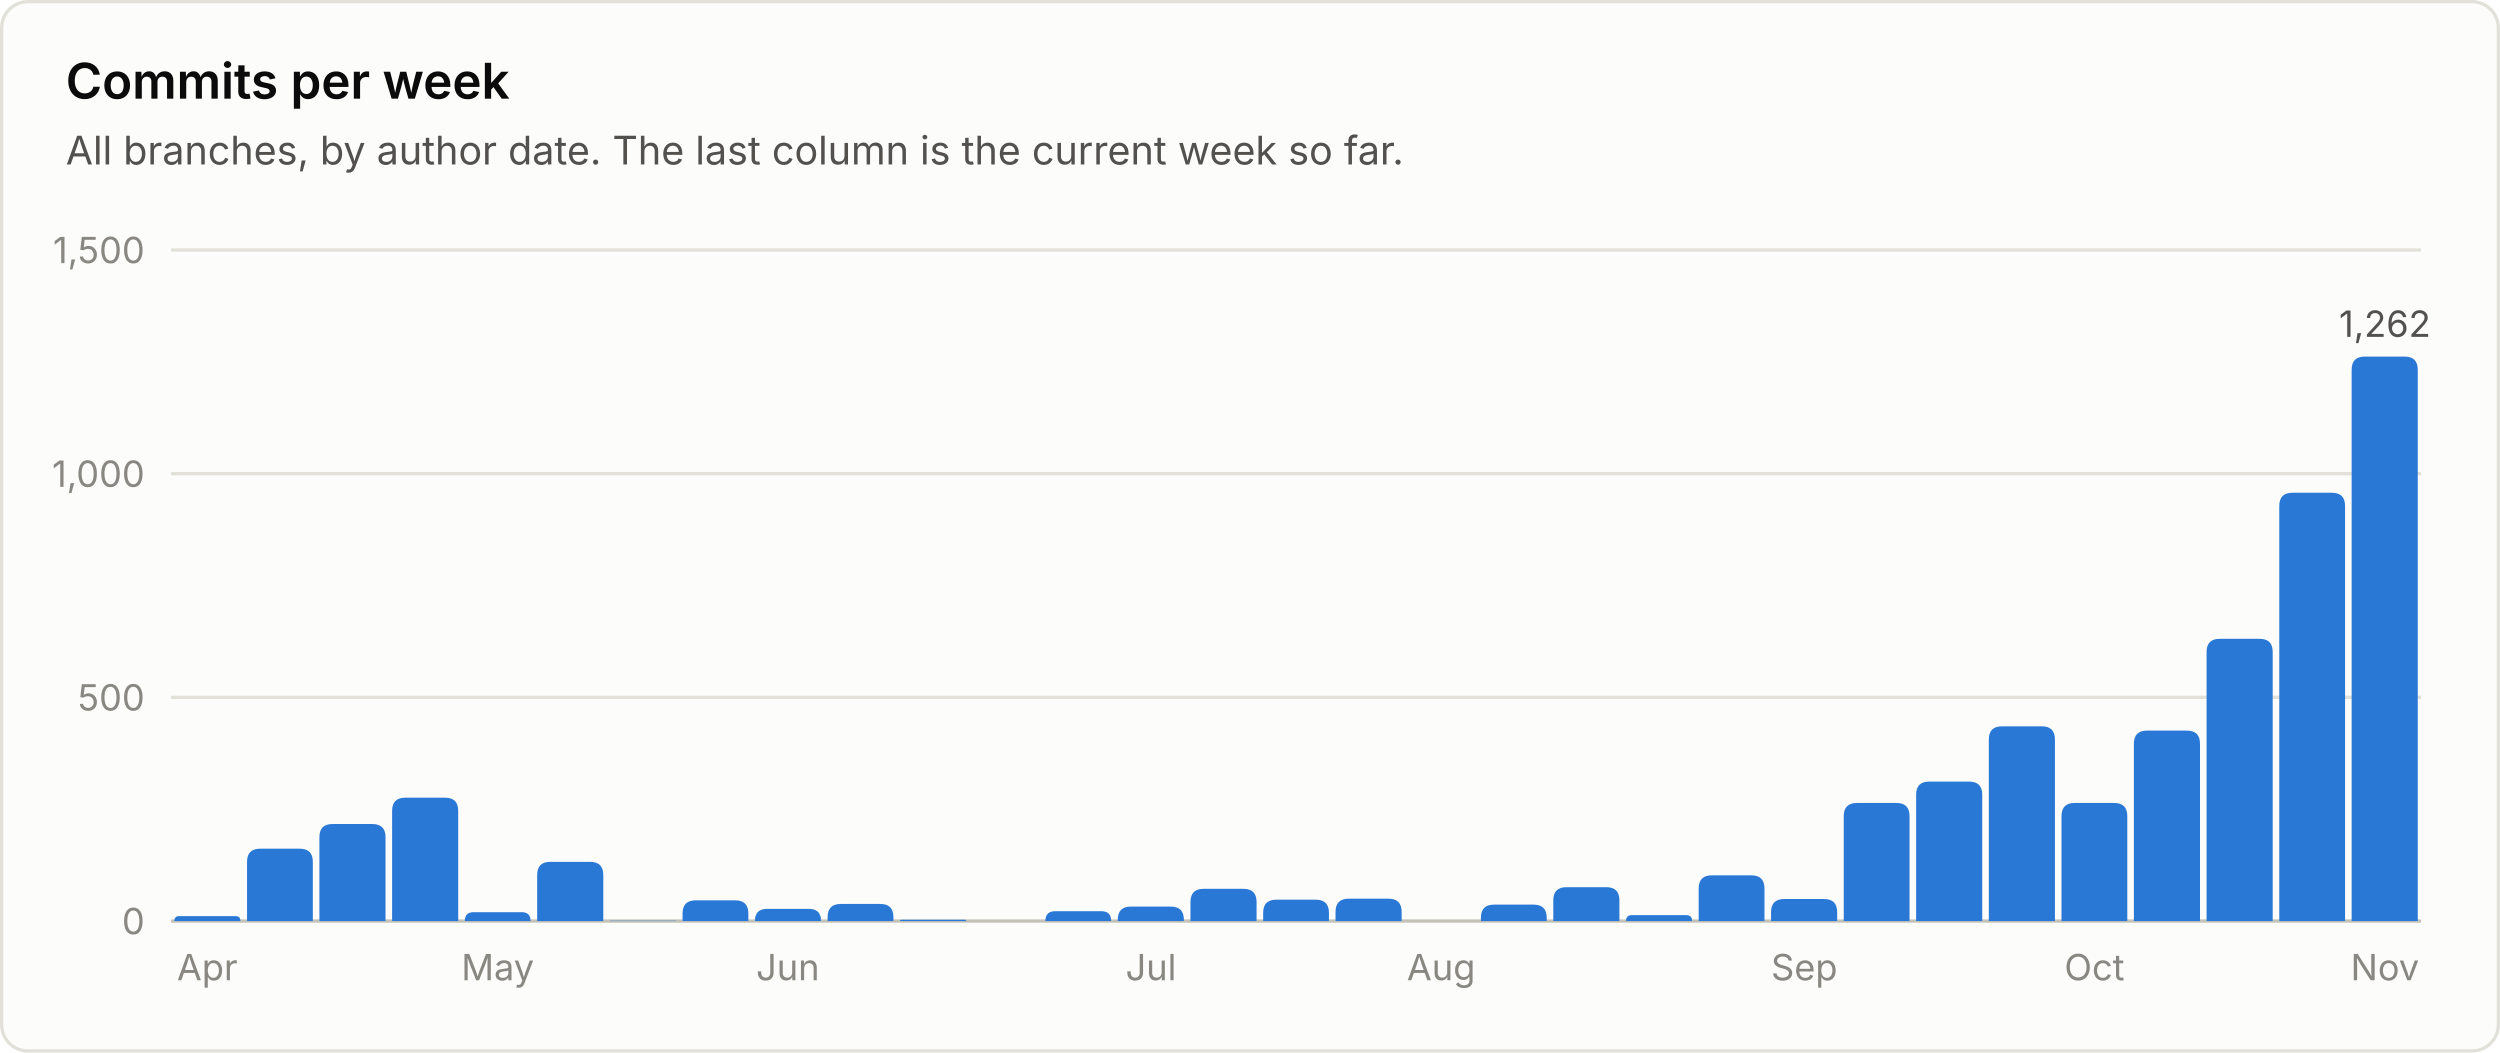
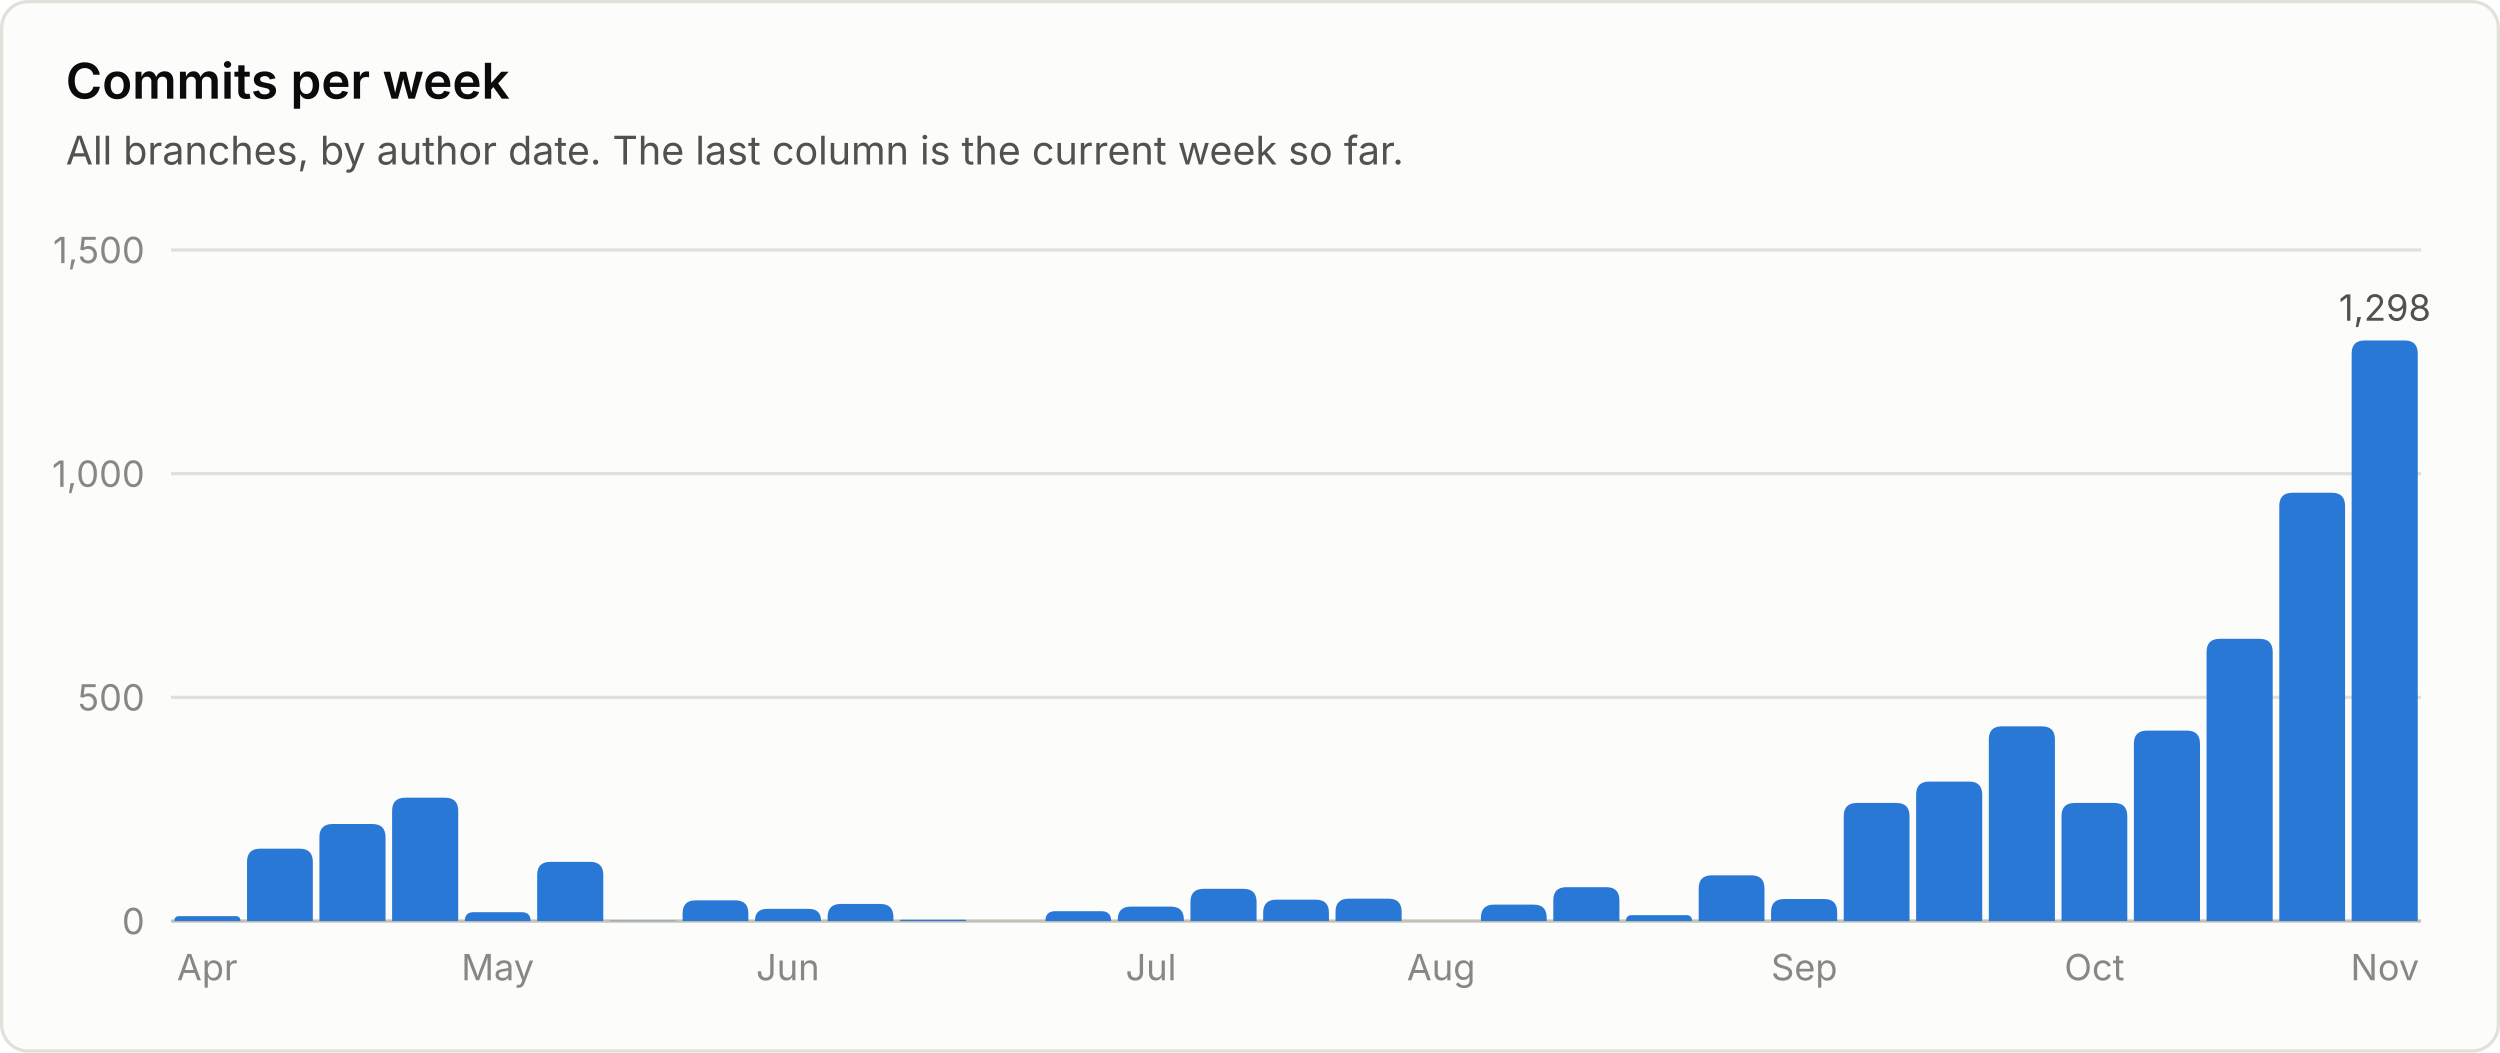
<svg xmlns="http://www.w3.org/2000/svg" viewBox="0 0 760 320" width="760" height="320" role="img" font-family="system-ui, -apple-system, 'Segoe UI', sans-serif">
  <rect x="0.5" y="0.5" width="759" height="319" rx="8" fill="#fcfcfb" stroke="#e1e0d9" />
  <text x="20.0" y="30.0" fill="#0b0b0b" font-size="15" font-weight="600" text-anchor="start">Commits per week</text>
  <text x="20.0" y="50.0" fill="#52514e" font-size="12" font-weight="400" text-anchor="start">All branches, by author date. The last column is the current week so far.</text>
  <line x1="52" y1="280.0" x2="736" y2="280.0" stroke="#c3c2b7" stroke-width="1" />
  <text x="44.0" y="284.0" fill="#898781" font-size="11" font-weight="400" text-anchor="end">0</text>
  <line x1="52" y1="212.0" x2="736" y2="212.0" stroke="#e1e0d9" stroke-width="1" />
  <text x="44.0" y="216.0" fill="#898781" font-size="11" font-weight="400" text-anchor="end">500</text>
  <line x1="52" y1="144.0" x2="736" y2="144.0" stroke="#e1e0d9" stroke-width="1" />
  <text x="44.0" y="148.0" fill="#898781" font-size="11" font-weight="400" text-anchor="end">1,000</text>
  <line x1="52" y1="76.0" x2="736" y2="76.0" stroke="#e1e0d9" stroke-width="1" />
  <text x="44.0" y="80.0" fill="#898781" font-size="11" font-weight="400" text-anchor="end">1,500</text>
  <path d="M53.0 280.0 V280.0 Q53.0 278.5 54.5 278.5 H71.6 Q73.1 278.5 73.1 280.0 V280.0 Z" fill="#2a78d6" />
  <text x="63.0" y="298.0" fill="#898781" font-size="11" font-weight="400" text-anchor="middle">Apr</text>
  <path d="M75.1 280.0 V262.0 Q75.1 258.0 79.1 258.0 H91.1 Q95.1 258.0 95.1 262.0 V280.0 Z" fill="#2a78d6" />
  <path d="M97.1 280.0 V254.5 Q97.1 250.5 101.1 250.5 H113.2 Q117.2 250.5 117.2 254.5 V280.0 Z" fill="#2a78d6" />
  <path d="M119.2 280.0 V246.5 Q119.2 242.5 123.2 242.5 H135.3 Q139.3 242.5 139.3 246.5 V280.0 Z" fill="#2a78d6" />
  <path d="M141.3 280.0 V280.0 Q141.3 277.3 144.0 277.3 H158.6 Q161.3 277.3 161.3 280.0 V280.0 Z" fill="#2a78d6" />
  <text x="151.3" y="298.0" fill="#898781" font-size="11" font-weight="400" text-anchor="middle">May</text>
  <path d="M163.3 280.0 V266.0 Q163.3 262.0 167.3 262.0 H179.4 Q183.4 262.0 183.4 266.0 V280.0 Z" fill="#2a78d6" />
  <path d="M185.4 280.0 V280.0 Q185.4 279.9 185.5 279.9 H205.3 Q205.5 279.9 205.5 280.0 V280.0 Z" fill="#2a78d6" />
  <path d="M207.5 280.0 V277.7 Q207.5 273.7 211.5 273.7 H223.5 Q227.5 273.7 227.5 277.7 V280.0 Z" fill="#2a78d6" />
  <path d="M229.5 280.0 V280.0 Q229.5 276.3 233.2 276.3 H245.9 Q249.6 276.3 249.6 280.0 V280.0 Z" fill="#2a78d6" />
  <text x="239.5" y="298.0" fill="#898781" font-size="11" font-weight="400" text-anchor="middle">Jun</text>
  <path d="M251.6 280.0 V278.8 Q251.6 274.8 255.6 274.8 H267.6 Q271.6 274.8 271.6 278.8 V280.0 Z" fill="#2a78d6" />
  <path d="M273.6 280.0 V280.0 Q273.6 279.6 274.1 279.6 H293.3 Q293.7 279.6 293.7 280.0 V280.0 Z" fill="#2a78d6" />
  <path d="M317.8 280.0 V280.0 Q317.8 277.0 320.8 277.0 H334.8 Q337.8 277.0 337.8 280.0 V280.0 Z" fill="#2a78d6" />
  <path d="M339.8 280.0 V279.6 Q339.8 275.6 343.8 275.6 H355.9 Q359.9 275.6 359.9 279.6 V280.0 Z" fill="#2a78d6" />
  <text x="349.9" y="298.0" fill="#898781" font-size="11" font-weight="400" text-anchor="middle">Jul</text>
  <path d="M361.9 280.0 V274.2 Q361.9 270.2 365.9 270.2 H378.0 Q382.0 270.2 382.0 274.2 V280.0 Z" fill="#2a78d6" />
  <path d="M384.0 280.0 V277.5 Q384.0 273.5 388.0 273.5 H400.0 Q404.0 273.5 404.0 277.5 V280.0 Z" fill="#2a78d6" />
  <path d="M406.0 280.0 V277.2 Q406.0 273.2 410.0 273.2 H422.1 Q426.1 273.2 426.1 277.2 V280.0 Z" fill="#2a78d6" />
  <text x="438.1" y="298.0" fill="#898781" font-size="11" font-weight="400" text-anchor="middle">Aug</text>
  <path d="M450.2 280.0 V279.0 Q450.2 275.0 454.2 275.0 H466.2 Q470.2 275.0 470.2 279.0 V280.0 Z" fill="#2a78d6" />
  <path d="M472.2 280.0 V273.7 Q472.2 269.7 476.2 269.7 H488.3 Q492.3 269.7 492.3 273.7 V280.0 Z" fill="#2a78d6" />
  <path d="M494.3 280.0 V280.0 Q494.3 278.2 496.1 278.2 H512.6 Q514.4 278.2 514.4 280.0 V280.0 Z" fill="#2a78d6" />
  <path d="M516.4 280.0 V270.1 Q516.4 266.1 520.4 266.1 H532.4 Q536.4 266.1 536.4 270.1 V280.0 Z" fill="#2a78d6" />
  <path d="M538.4 280.0 V277.3 Q538.4 273.3 542.4 273.3 H554.5 Q558.5 273.3 558.5 277.3 V280.0 Z" fill="#2a78d6" />
  <text x="548.5" y="298.0" fill="#898781" font-size="11" font-weight="400" text-anchor="middle">Sep</text>
  <path d="M560.5 280.0 V248.1 Q560.5 244.1 564.5 244.1 H576.5 Q580.5 244.1 580.5 248.1 V280.0 Z" fill="#2a78d6" />
  <path d="M582.5 280.0 V241.6 Q582.5 237.6 586.5 237.6 H598.6 Q602.6 237.6 602.6 241.6 V280.0 Z" fill="#2a78d6" />
  <path d="M604.6 280.0 V224.8 Q604.6 220.8 608.6 220.8 H620.7 Q624.7 220.8 624.7 224.8 V280.0 Z" fill="#2a78d6" />
  <path d="M626.7 280.0 V248.1 Q626.7 244.1 630.7 244.1 H642.7 Q646.7 244.1 646.7 248.1 V280.0 Z" fill="#2a78d6" />
  <text x="636.7" y="298.0" fill="#898781" font-size="11" font-weight="400" text-anchor="middle">Oct</text>
  <path d="M648.7 280.0 V226.1 Q648.7 222.1 652.7 222.1 H664.8 Q668.8 222.1 668.8 226.1 V280.0 Z" fill="#2a78d6" />
  <path d="M670.8 280.0 V198.2 Q670.8 194.2 674.8 194.2 H686.9 Q690.9 194.2 690.9 198.2 V280.0 Z" fill="#2a78d6" />
  <path d="M692.9 280.0 V153.8 Q692.9 149.8 696.9 149.8 H708.9 Q712.9 149.8 712.9 153.8 V280.0 Z" fill="#2a78d6" />
-   <path d="M714.9 280.0 V112.4 Q714.9 108.4 718.9 108.4 H731.0 Q735.0 108.4 735.0 112.4 V280.0 Z" fill="#2a78d6" />
-   <text x="725.0" y="102.4" fill="#52514e" font-size="11" font-weight="400" text-anchor="middle">1,262</text>
+   <path d="M714.9 280.0 V107.5 Q714.9 103.5 718.9 103.5 H731.0 Q735.0 103.5 735.0 107.5 V280.0 Z" fill="#2a78d6" />
+   <text x="725.0" y="97.5" fill="#52514e" font-size="11" font-weight="400" text-anchor="middle">1,298</text>
  <text x="725.0" y="298.0" fill="#898781" font-size="11" font-weight="400" text-anchor="middle">Nov</text>
</svg>
